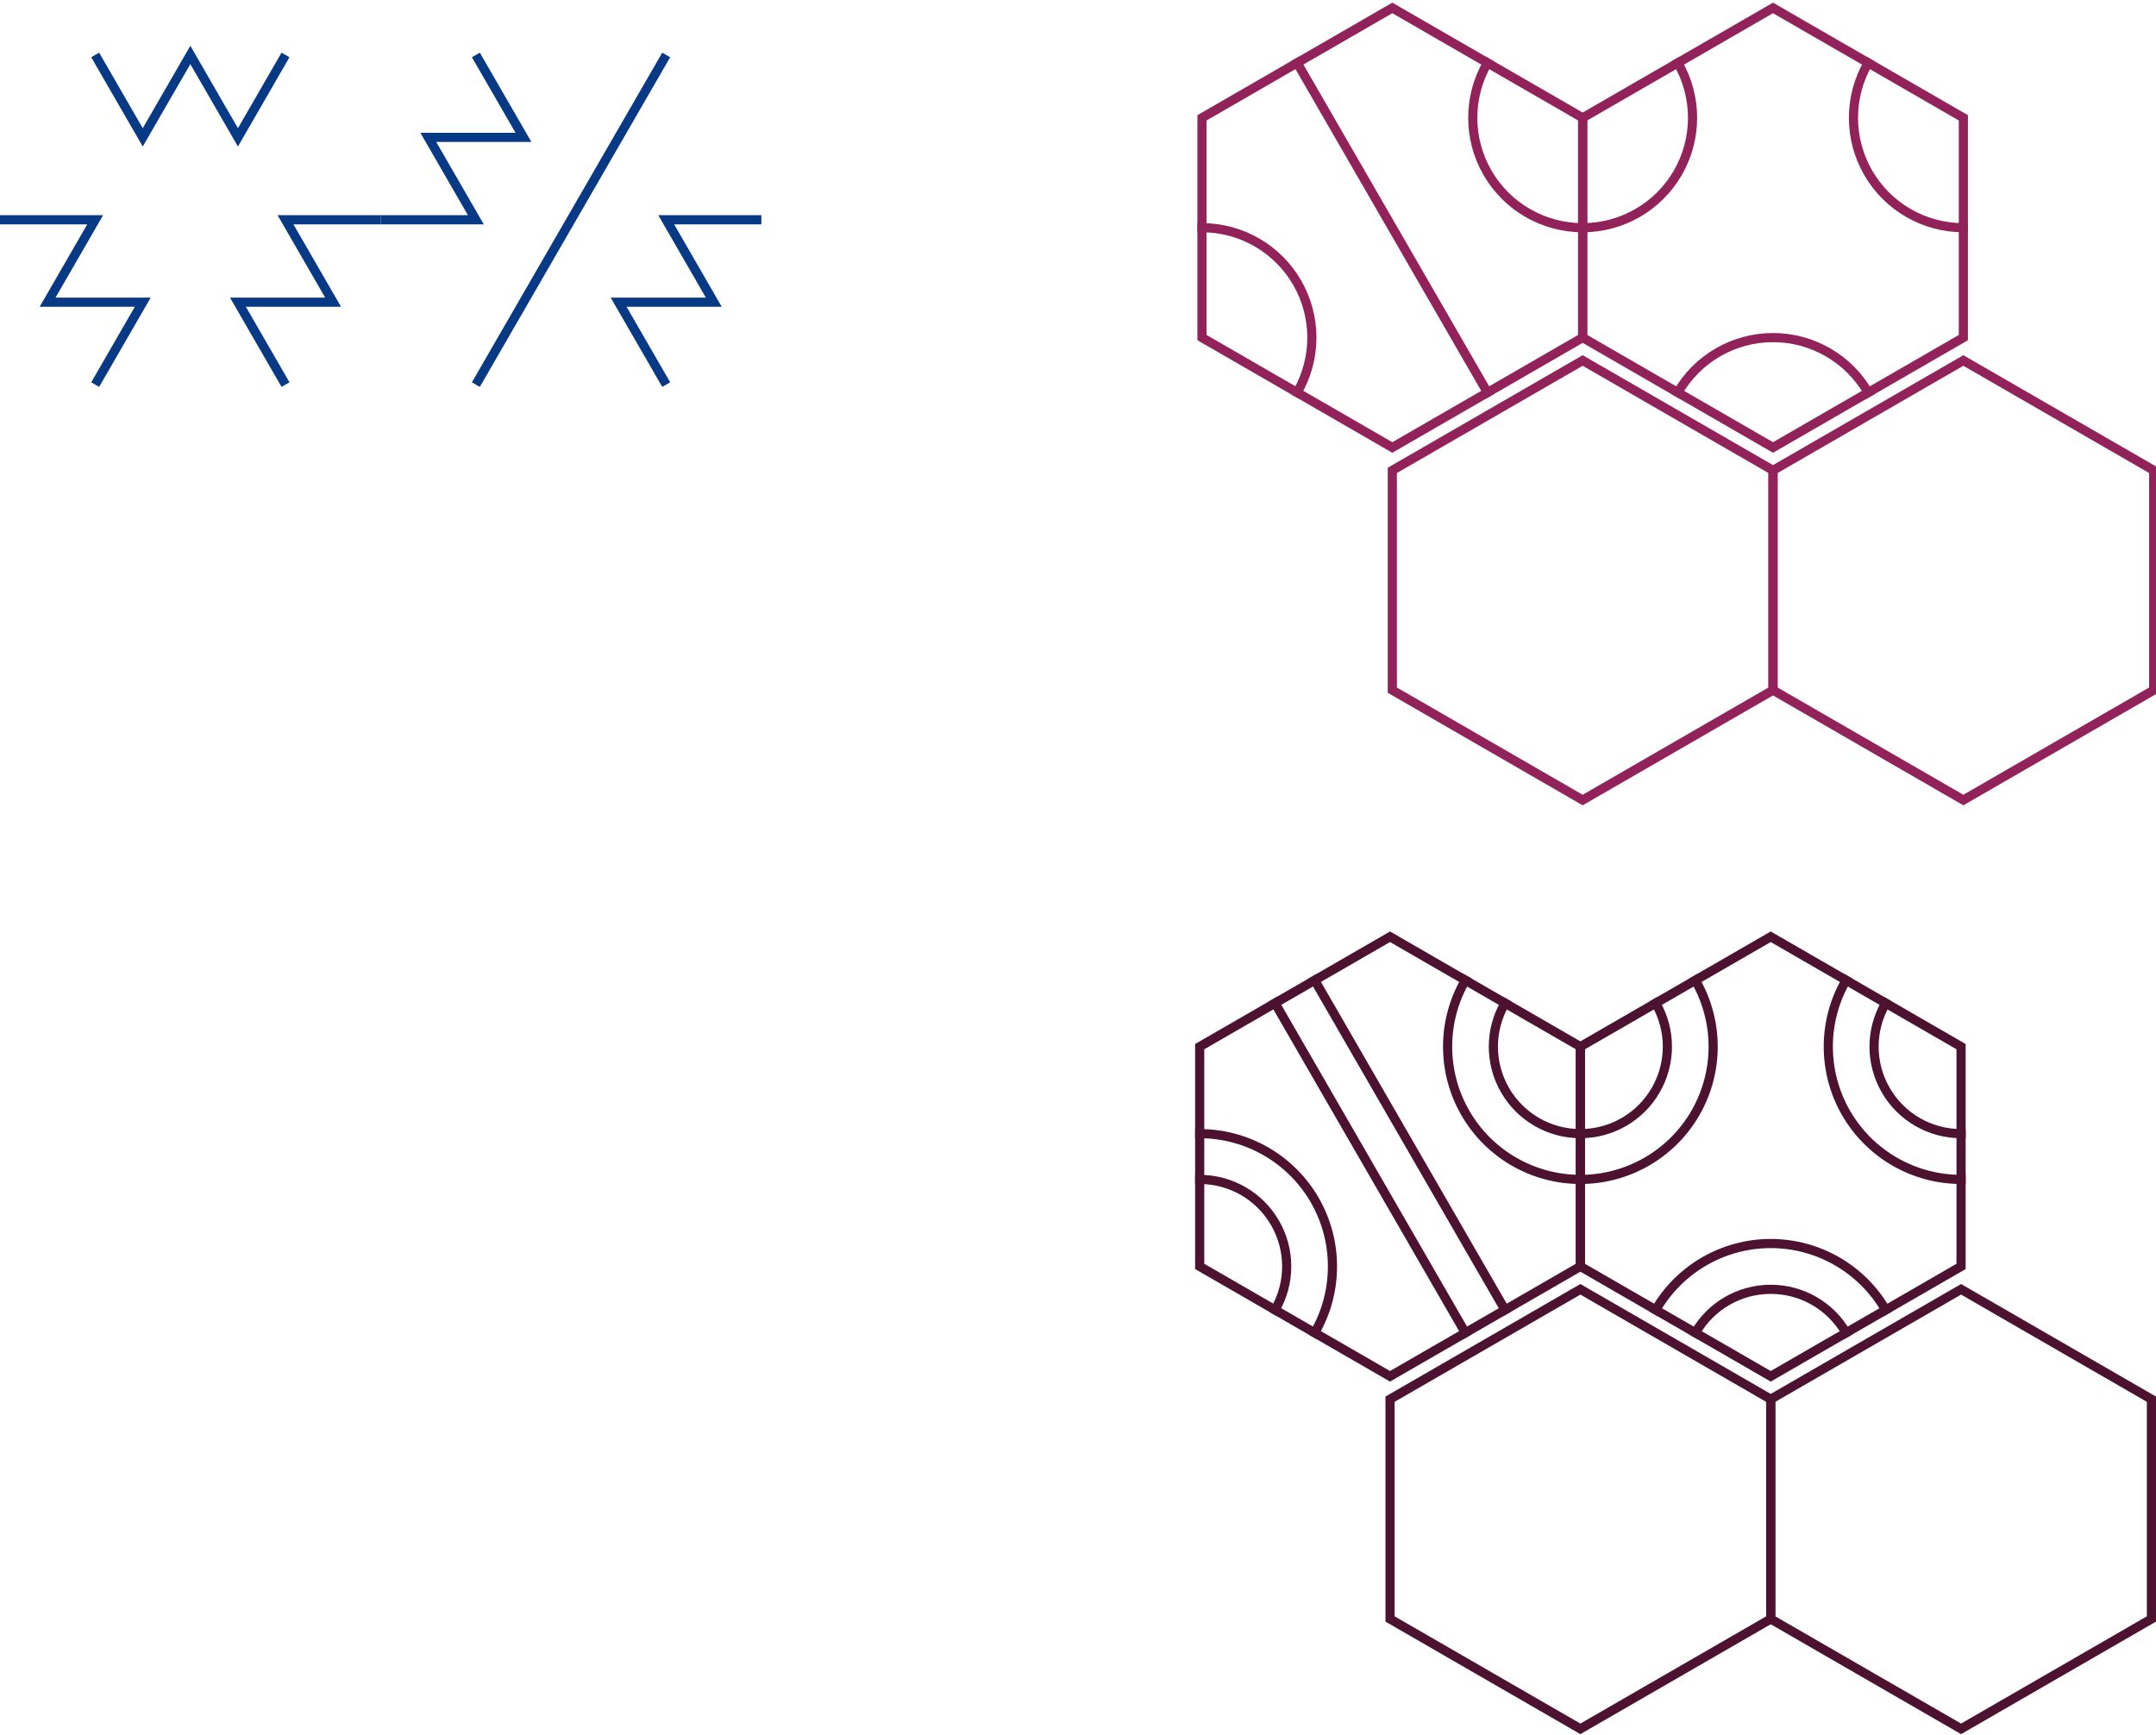
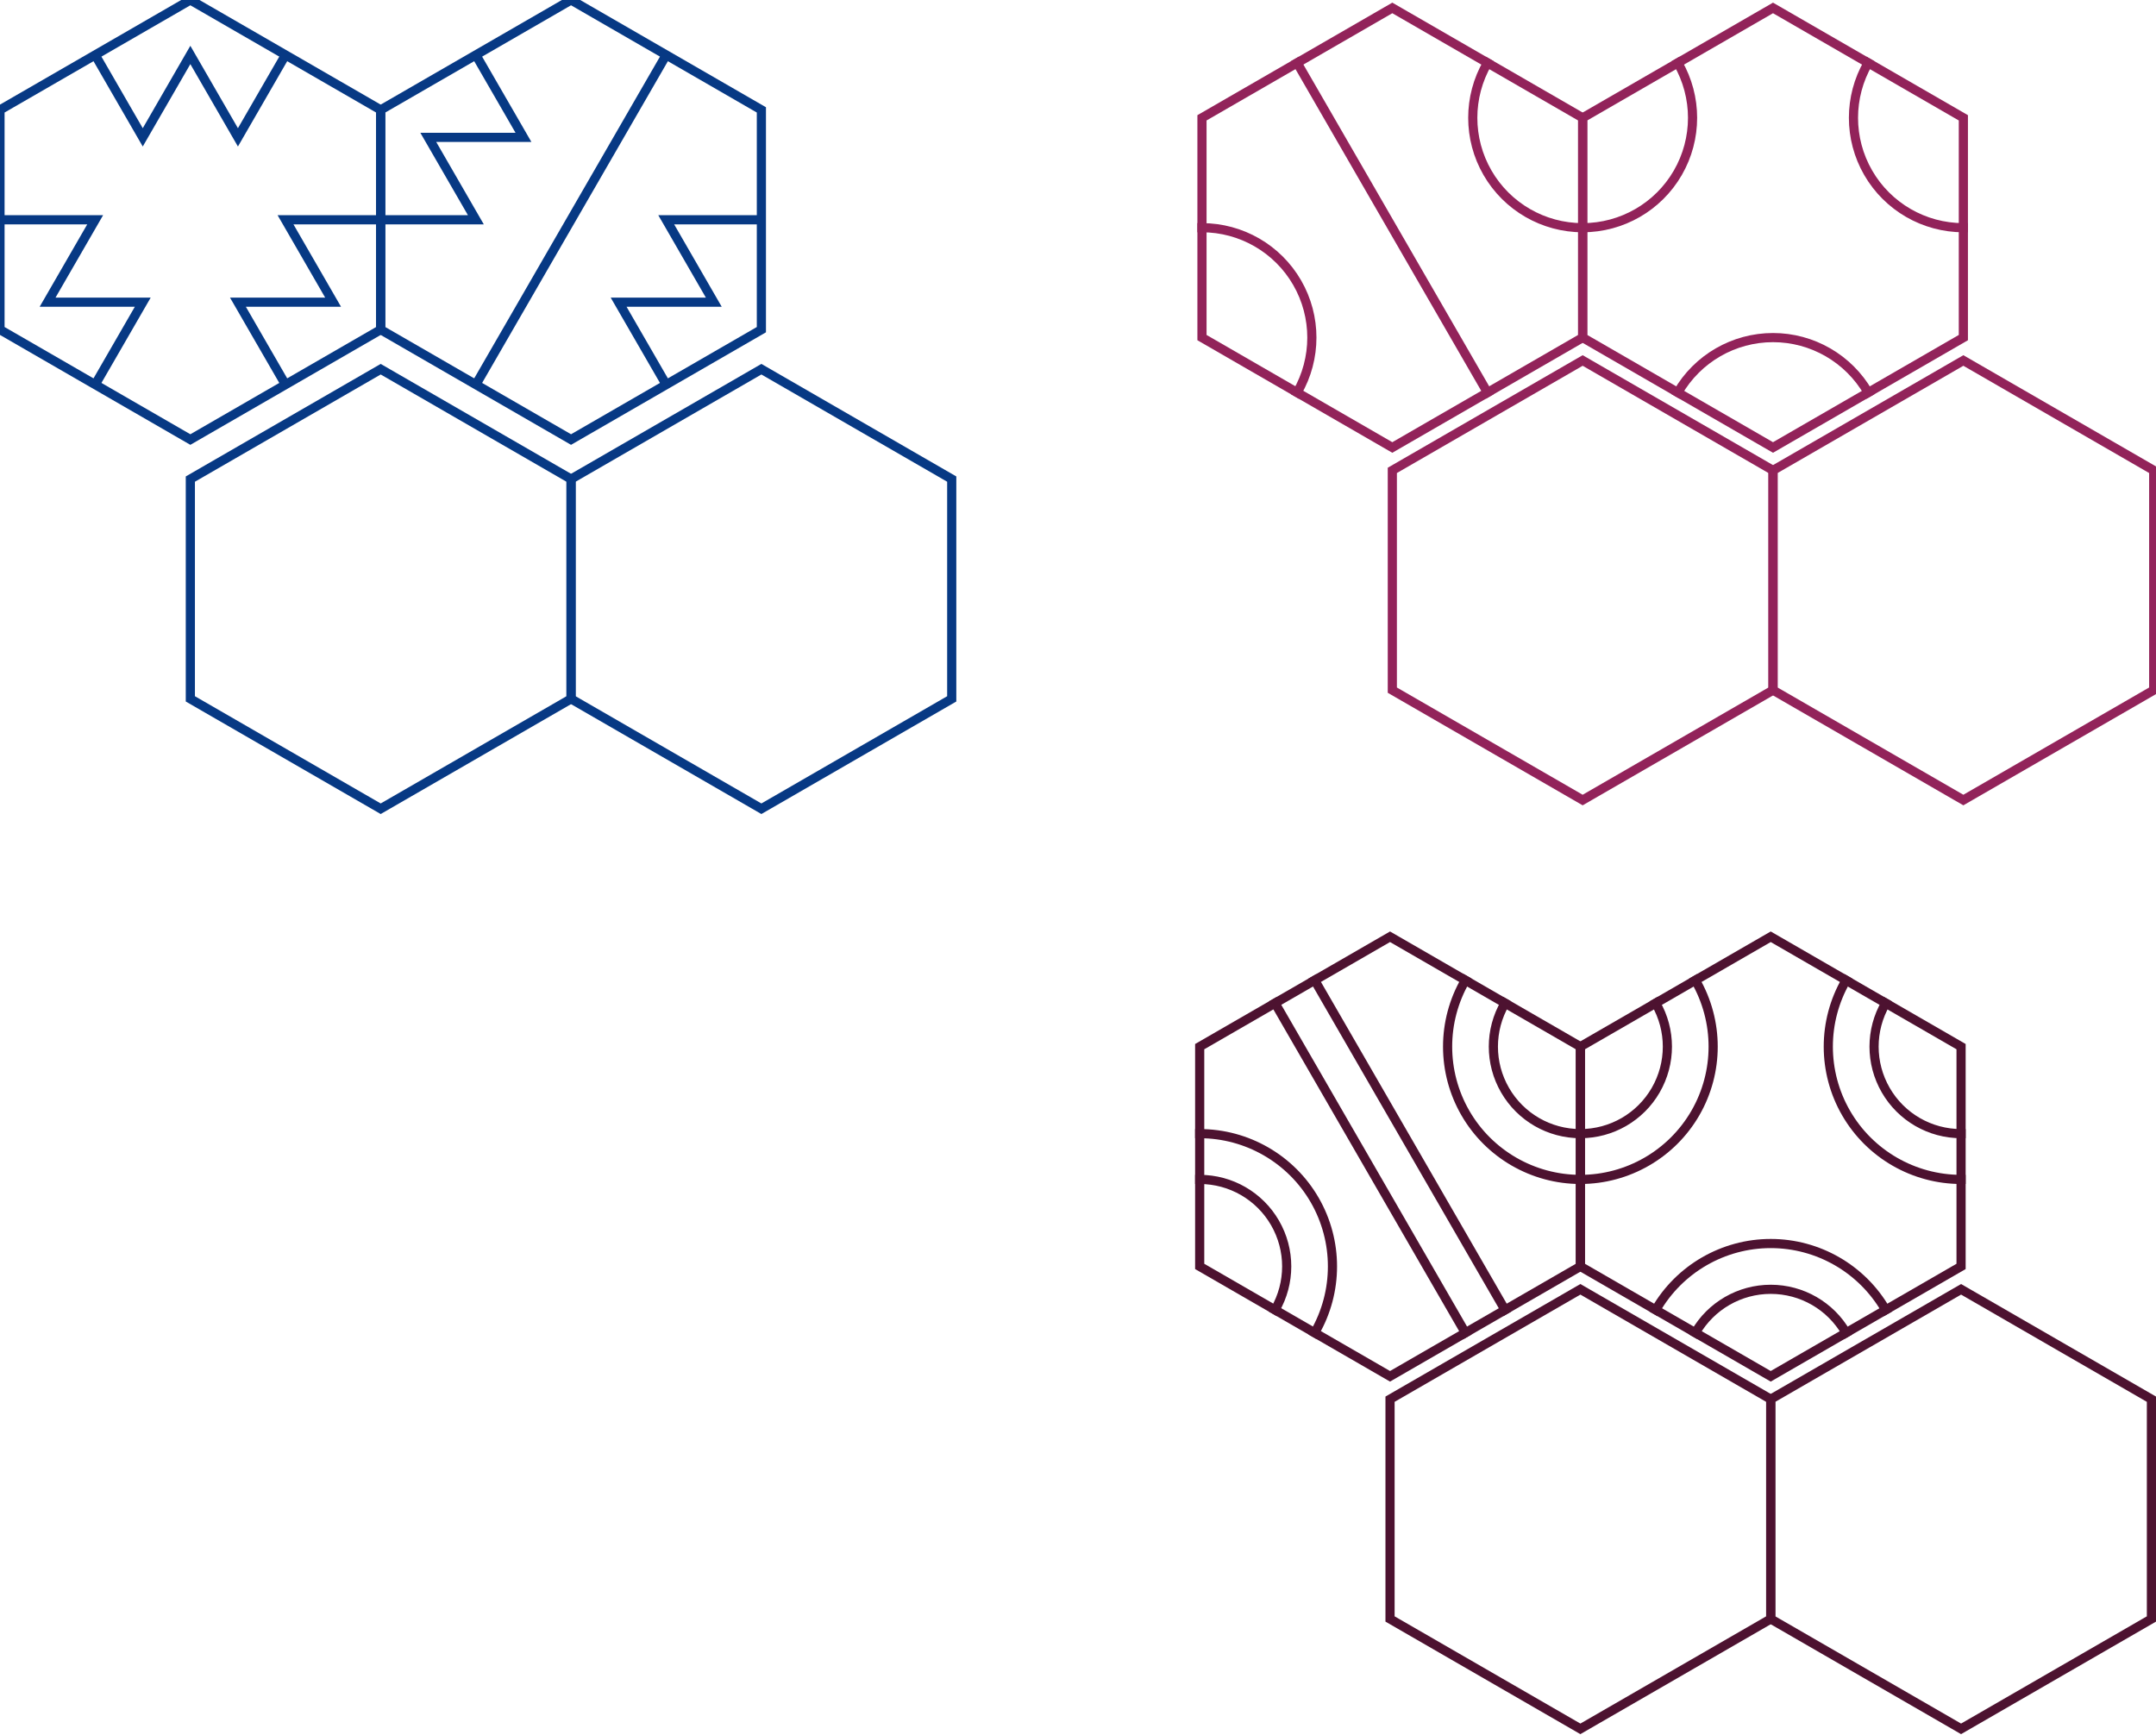
<svg xmlns="http://www.w3.org/2000/svg" xmlns:xlink="http://www.w3.org/1999/xlink" width="470.842mm" height="378.747mm" viewBox="0 0 470.842 378.747" version="1.1" id="svg1">
  <defs id="defs1" />
  <g id="layer1" style="display:inline">
    <path id="path220" style="font-variation-settings:'wdth' 99.8, 'wght' 700;display:inline;fill:none;fill-opacity:1;stroke:#92235a;stroke-width:2;stroke-linecap:square;stroke-dasharray:none;stroke-dashoffset:134.173;paint-order:markers fill stroke" d="m 428.773,78.732 -41.569,24 v 48 l 41.569,24 41.569,-24 v -48 z" />
    <path id="path221" style="font-variation-settings:'wdth' 99.8, 'wght' 700;display:inline;fill:none;fill-opacity:1;stroke:#92235a;stroke-width:2;stroke-linecap:square;stroke-dasharray:none;stroke-dashoffset:134.173;paint-order:markers fill stroke" d="m 345.634,78.732 -41.569,24 v 48 l 41.569,24 41.57,-24 1e-5,-48 z" />
    <path id="use211" style="font-variation-settings:'wdth' 99.8, 'wght' 700;display:inline;fill:none;fill-opacity:1;stroke:#92235a;stroke-width:2;stroke-linecap:square;stroke-dasharray:none;stroke-dashoffset:134.173;paint-order:markers fill stroke" d="M 387.203,1.732 345.634,25.732 v 48 l 41.569,24 41.569,-24 V 25.732 Z" />
    <path id="use215" style="font-variation-settings:'wdth' 99.8, 'wght' 700;display:inline;fill:none;fill-opacity:1;stroke:#92235a;stroke-width:2;stroke-linecap:square;stroke-dasharray:none;stroke-dashoffset:134.173;paint-order:markers fill stroke" d="M 304.065,1.732 262.496,25.732 v 48 l 41.569,24 41.57,-24 10e-6,-48 z" />
    <path id="use212" style="font-variation-settings:'wdth' 99.8, 'wght' 700;display:inline;fill:none;fill-opacity:1;stroke:#92235a;stroke-width:2;stroke-linecap:square;stroke-dasharray:none;stroke-dashoffset:134.173;paint-order:markers fill stroke" d="m 345.634,49.732 c 8.574,-1.9e-4 16.497,-4.575 20.784,-12 4.287,-7.426 4.287,-16.574 0,-24 m 41.57,0 c -4.287,7.426 -4.287,16.574 0,24 4.287,7.426 12.21,12 20.784,12 M 407.988,85.732 c -4.287,-7.426 -12.21,-12 -20.785,-12 -8.574,0 -16.498,4.575 -20.785,12" />
    <path id="use216" style="font-variation-settings:'wdth' 99.8, 'wght' 700;fill:none;fill-opacity:1;stroke:#92235a;stroke-width:2;stroke-linecap:square;stroke-dasharray:none;stroke-dashoffset:134.173;paint-order:markers fill stroke" d="m 324.849,13.732 c -4.287,7.426 -4.287,16.574 0,24 4.287,7.426 12.21,12 20.785,12 m -62.354,36 c 4.287,-7.426 4.287,-16.574 0,-24 -4.287,-7.426 -12.21,-12 -20.785,-12" />
    <path id="use217" style="font-variation-settings:'wdth' 99.8, 'wght' 700;display:inline;fill:none;fill-opacity:1;stroke:#92235a;stroke-width:2;stroke-linecap:square;stroke-dasharray:none;stroke-dashoffset:134.173;paint-order:markers fill stroke" d="m 283.28,13.732 41.569,72" />
  </g>
  <g id="g211" style="display:inline">
-     <use x="0" y="0" xlink:href="#path191" id="use240" transform="rotate(180,17.56922,72.30839)" />
-     <use x="0" y="0" xlink:href="#path191" id="use241" transform="rotate(180,-23.99999,72.30839)" />
-     <use x="0" y="0" xlink:href="#path265" id="use268" transform="rotate(180,17.56931,72.30849)" />
-     <use x="0" y="0" xlink:href="#path265" id="use269" transform="rotate(180,-24.00007,72.30849)" />
-     <use x="0" y="0" xlink:href="#path265" id="use270" transform="rotate(-60,-66.10361,-41.26088)" />
-     <use x="0" y="0" xlink:href="#path265" id="use271" transform="rotate(60,18.10346,185.8778)" />
-     <use x="0" y="0" xlink:href="#path265" id="use272" transform="translate(214.2771,-48.61698)" />
-     <path style="font-variation-settings:'wdth' 99.8, 'wght' 700;fill:none;fill-opacity:1;stroke:#073984;stroke-width:2;stroke-linecap:butt;stroke-dasharray:none;stroke-dashoffset:134.173;paint-order:markers fill stroke" d="M 103.923,84 145.492,12" id="path272" />
-     <use x="0" y="0" xlink:href="#path191" id="use273" transform="rotate(180,38.35383,112.6258)" />
-     <use x="0" y="0" xlink:href="#path191" id="use274" transform="rotate(180,-3.215385,112.6258)" />
+     <path id="use240" style="font-variation-settings:'wdth' 99.8, 'wght' 700;display:inline;fill:none;stroke:#073984;stroke-width:2.087;stroke-linecap:square;stroke-dashoffset:134.173;paint-order:markers fill stroke" transform="matrix(-0.4791225,-0.8298645,0.8298645,-0.4791225,116.5155,117.3934)" d="M 15.06,18.567 58.441,-6.479 101.821,18.567 V 68.658 L 58.441,93.704 15.06,68.658 Z" />
+     <path id="use241" style="font-variation-settings:'wdth' 99.8, 'wght' 700;display:inline;fill:none;stroke:#073984;stroke-width:2.087;stroke-linecap:square;stroke-dashoffset:134.173;paint-order:markers fill stroke" transform="matrix(-0.4791225,-0.8298645,0.8298645,-0.4791225,33.37707,117.3934)" d="M 15.06,18.567 58.441,-6.479 101.821,18.567 V 68.658 L 58.441,93.704 15.06,68.658 Z" />
+     <path d="m 166.277,48 h -20.784 l 10.392,18 h -20.785 l 10.392,18" style="font-variation-settings:'wdth' 99.8, 'wght' 700;fill:none;stroke:#073984;stroke-width:2;stroke-linecap:butt;stroke-dashoffset:134.173;paint-order:markers fill stroke" id="use268" />
+     <path d="M 83.138,48 H 62.354 L 72.746,66 H 51.962 L 62.354,84" style="font-variation-settings:'wdth' 99.8, 'wght' 700;fill:none;stroke:#073984;stroke-width:2;stroke-linecap:butt;stroke-dashoffset:134.173;paint-order:markers fill stroke" id="use269" />
+     <path d="M 20.785,84 31.177,66 10.392,66 20.784,48 6.6829405e-6,48" style="font-variation-settings:'wdth' 99.8, 'wght' 700;fill:none;stroke:#073984;stroke-width:2;stroke-linecap:butt;stroke-dashoffset:134.173;paint-order:markers fill stroke" id="use270" />
+     <path d="M 20.785,12 31.177,29.999 41.569,12 51.962,30 62.354,12" style="font-variation-settings:'wdth' 99.8, 'wght' 700;fill:none;stroke:#073984;stroke-width:2;stroke-linecap:butt;stroke-dashoffset:134.173;paint-order:markers fill stroke" id="use271" />
+     <path d="m 83.139,48 h 20.784 L 93.53,30 h 20.785 L 103.923,12" style="font-variation-settings:'wdth' 99.8, 'wght' 700;fill:none;stroke:#073984;stroke-width:2;stroke-linecap:butt;stroke-dashoffset:134.173;paint-order:markers fill stroke" id="use272" />
+     <path style="font-variation-settings:'wdth' 99.8, 'wght' 700;display:inline;fill:none;fill-opacity:1;stroke:#073984;stroke-width:2;stroke-linecap:butt;stroke-dasharray:none;stroke-dashoffset:134.173;paint-order:markers fill stroke" d="M 103.923,84 145.492,12" id="path272" />
+     <path id="use273" style="font-variation-settings:'wdth' 99.8, 'wght' 700;display:inline;fill:none;stroke:#073984;stroke-width:2.087;stroke-linecap:square;stroke-dashoffset:134.173;paint-order:markers fill stroke" transform="matrix(-0.4791225,-0.8298645,0.8298645,-0.4791225,158.0847,198.0282)" d="M 15.06,18.567 58.441,-6.479 101.821,18.567 V 68.658 L 58.441,93.704 15.06,68.658 Z" />
+     <path id="use274" style="font-variation-settings:'wdth' 99.8, 'wght' 700;display:inline;fill:none;stroke:#073984;stroke-width:2.087;stroke-linecap:square;stroke-dashoffset:134.173;paint-order:markers fill stroke" transform="matrix(-0.4791225,-0.8298645,0.8298645,-0.4791225,74.9463,198.0282)" d="M 15.06,18.567 58.441,-6.479 101.821,18.567 V 68.658 L 58.441,93.704 15.06,68.658 Z" />
  </g>
  <g id="g281" style="display:inline" transform="translate(-0.4999738,202.86)">
    <path id="path275" style="font-variation-settings:'wdth' 99.8, 'wght' 700;display:inline;fill:none;fill-opacity:1;stroke:#4d1230;stroke-width:2;stroke-linecap:square;stroke-dasharray:none;stroke-dashoffset:134.173;paint-order:markers fill stroke" d="m 428.773,78.732 -41.569,24 v 48 l 41.569,24 41.569,-24 v -48 z" />
    <path id="path276" style="font-variation-settings:'wdth' 99.8, 'wght' 700;display:inline;fill:none;fill-opacity:1;stroke:#4d1230;stroke-width:2;stroke-linecap:square;stroke-dasharray:none;stroke-dashoffset:134.173;paint-order:markers fill stroke" d="m 345.634,78.732 -41.569,24 v 48 l 41.569,24 41.57,-24 1e-5,-48 z" />
    <path id="path277" style="font-variation-settings:'wdth' 99.8, 'wght' 700;display:inline;fill:none;fill-opacity:1;stroke:#4d1230;stroke-width:2;stroke-linecap:square;stroke-dasharray:none;stroke-dashoffset:134.173;paint-order:markers fill stroke" d="M 387.203,1.732 345.634,25.732 v 48 l 41.569,24 41.569,-24 V 25.732 Z" />
    <path id="path278" style="font-variation-settings:'wdth' 99.8, 'wght' 700;display:inline;fill:none;fill-opacity:1;stroke:#4d1230;stroke-width:2;stroke-linecap:square;stroke-dasharray:none;stroke-dashoffset:134.173;paint-order:markers fill stroke" d="M 304.065,1.732 262.496,25.732 v 48 l 41.569,24 41.57,-24 10e-6,-48 z" />
    <path style="color:#000000;fill:none;stroke:#4d1230;stroke-width:2;stroke-linecap:square;stroke-dasharray:none;stroke-dashoffset:134.173;paint-order:markers fill stroke" d="m 345.635,54.732 c 10.353,-2.3e-4 19.937,-5.534 25.113,-14.5 5.176,-8.966 5.176,-20.034 0,-29 m -8.66,5 c 3.398,5.886 3.398,13.114 0,19 -3.398,5.886 -9.657,9.5 -16.453,9.5 m 83.137,0 c -6.796,-1.51e-4 -13.055,-3.614 -16.453,-9.5 -3.398,-5.886 -3.398,-13.114 0,-19 m -8.66,-5 c -5.176,8.966 -5.176,20.034 0,29 5.176,8.966 14.761,14.5 25.113,14.5 m -58.023,33.5 c 3.398,-5.886 9.659,-9.5 16.455,-9.5 6.796,0 13.057,3.614 16.455,9.5 m 8.66,-5 c -5.176,-8.966 -14.762,-14.5 -25.115,-14.5 -10.353,0 -19.939,5.534 -25.115,14.5" id="path279" />
    <path style="color:#000000;fill:none;stroke:#4d1230;stroke-width:2;stroke-linecap:square;stroke-dasharray:none;stroke-dashoffset:134.173;paint-order:markers fill stroke" d="m 320.52,11.232 c -5.176,8.966 -5.176,20.034 0,29 5.176,8.966 14.762,14.5 25.115,14.5 m 0,-10 c -6.796,0 -13.057,-3.614 -16.455,-9.5 -3.398,-5.886 -3.398,-13.114 0,-19 m -66.684,38.5 c 6.796,-8.7e-5 13.057,3.614 16.455,9.5 3.398,5.886 3.398,13.114 0,19 m 8.66,5 c 5.176,-8.966 5.176,-20.034 0,-29 -5.176,-8.966 -14.763,-14.5 -25.115,-14.5" id="path280" />
    <path style="color:#000000;fill:none;stroke:#4d1230;stroke-width:2;stroke-linecap:square;stroke-dasharray:none;stroke-dashoffset:134.173;paint-order:markers fill stroke" d="m 278.951,16.232 41.568,72 m 8.66,-5 -41.568,-72" id="path281" />
  </g>
  <g id="layer2" style="display:inline">
    <path style="font-variation-settings:'wdth' 99.8, 'wght' 700;fill:none;fill-opacity:1;stroke:#073984;stroke-width:2.087;stroke-linecap:square;stroke-dasharray:none;stroke-dashoffset:134.173;paint-order:markers fill stroke" id="path191" transform="matrix(0.4791225,0.8298645,-0.8298645,0.4791225,-81.37707,27.2234)" />
    <path style="font-variation-settings:'wdth' 99.8, 'wght' 700;display:inline;fill:#d6a206;fill-opacity:1;stroke:none;stroke-width:10;stroke-linecap:square;stroke-dashoffset:134.173;paint-order:markers fill stroke" d="m -96,-23.692 20.784,-12 41.569,24 v 48 l -20.785,12 z" id="path200" />
    <path style="font-variation-settings:'wdth' 99.8, 'wght' 700;fill:#d6a206;fill-opacity:1;stroke:none;stroke-width:10;stroke-linecap:square;stroke-dashoffset:134.173;paint-order:markers fill stroke" id="path180" transform="rotate(-30)" />
    <path style="font-variation-settings:'wdth' 99.8, 'wght' 700;fill:#92235a;fill-opacity:1;stroke:none;stroke-width:10;stroke-linecap:square;stroke-dashoffset:134.173;paint-order:markers fill stroke" id="path198" transform="rotate(-30)" />
    <g id="g185" style="display:none">
      <path style="font-variation-settings:'wdth' 99.8, 'wght' 700;fill:#721c24;stroke:none;stroke-width:10;stroke-linecap:square;stroke-dashoffset:134.173;paint-order:markers fill stroke" id="path177" transform="matrix(0.4791225,0.8298646,-0.8298646,0.4791225,49.76137,-21.39338)" />
      <use x="0" y="0" xlink:href="#path180" id="use180" transform="rotate(60,-6.163707,131.2926)" />
      <use x="0" y="0" xlink:href="#path180" id="use181" transform="rotate(120,-6.341756,75.867)" />
      <use x="0" y="0" xlink:href="#path180" id="use182" transform="rotate(180,-6.430779,48.15419)" />
      <use x="0" y="0" xlink:href="#path180" id="use183" transform="rotate(-120,-6.519803,20.44138)" />
      <use x="0" y="0" xlink:href="#path180" id="use184" transform="rotate(-60,-6.69785,-34.98424)" />
      <use x="0" y="0" xlink:href="#path180" id="use185" transform="translate(95.99999,-0.3083858)" />
    </g>
    <path d="m -131.138,96.617 h 20.784 l -10.392,-18 h 20.785 L -110.354,60.617" style="font-variation-settings:'wdth' 99.8, 'wght' 700;fill:none;stroke:#073984;stroke-width:2;stroke-linecap:butt;stroke-dashoffset:134.173;paint-order:markers fill stroke" id="path265" />
    <path id="path266" style="font-variation-settings:'wdth' 99.8, 'wght' 700;display:none;fill:#86cfda;fill-opacity:1;stroke:none;stroke-width:2;stroke-linecap:square;stroke-dasharray:none;stroke-dashoffset:134.173;paint-order:markers fill stroke" d="m -89.569,48.617 -20.785,12 10.393,18 h -5.17e-4 -20.785 l 10.392,17.999 v 5.17e-4 h -20.784 v 24 l 20.784,12 41.57,-72 z" />
  </g>
</svg>
